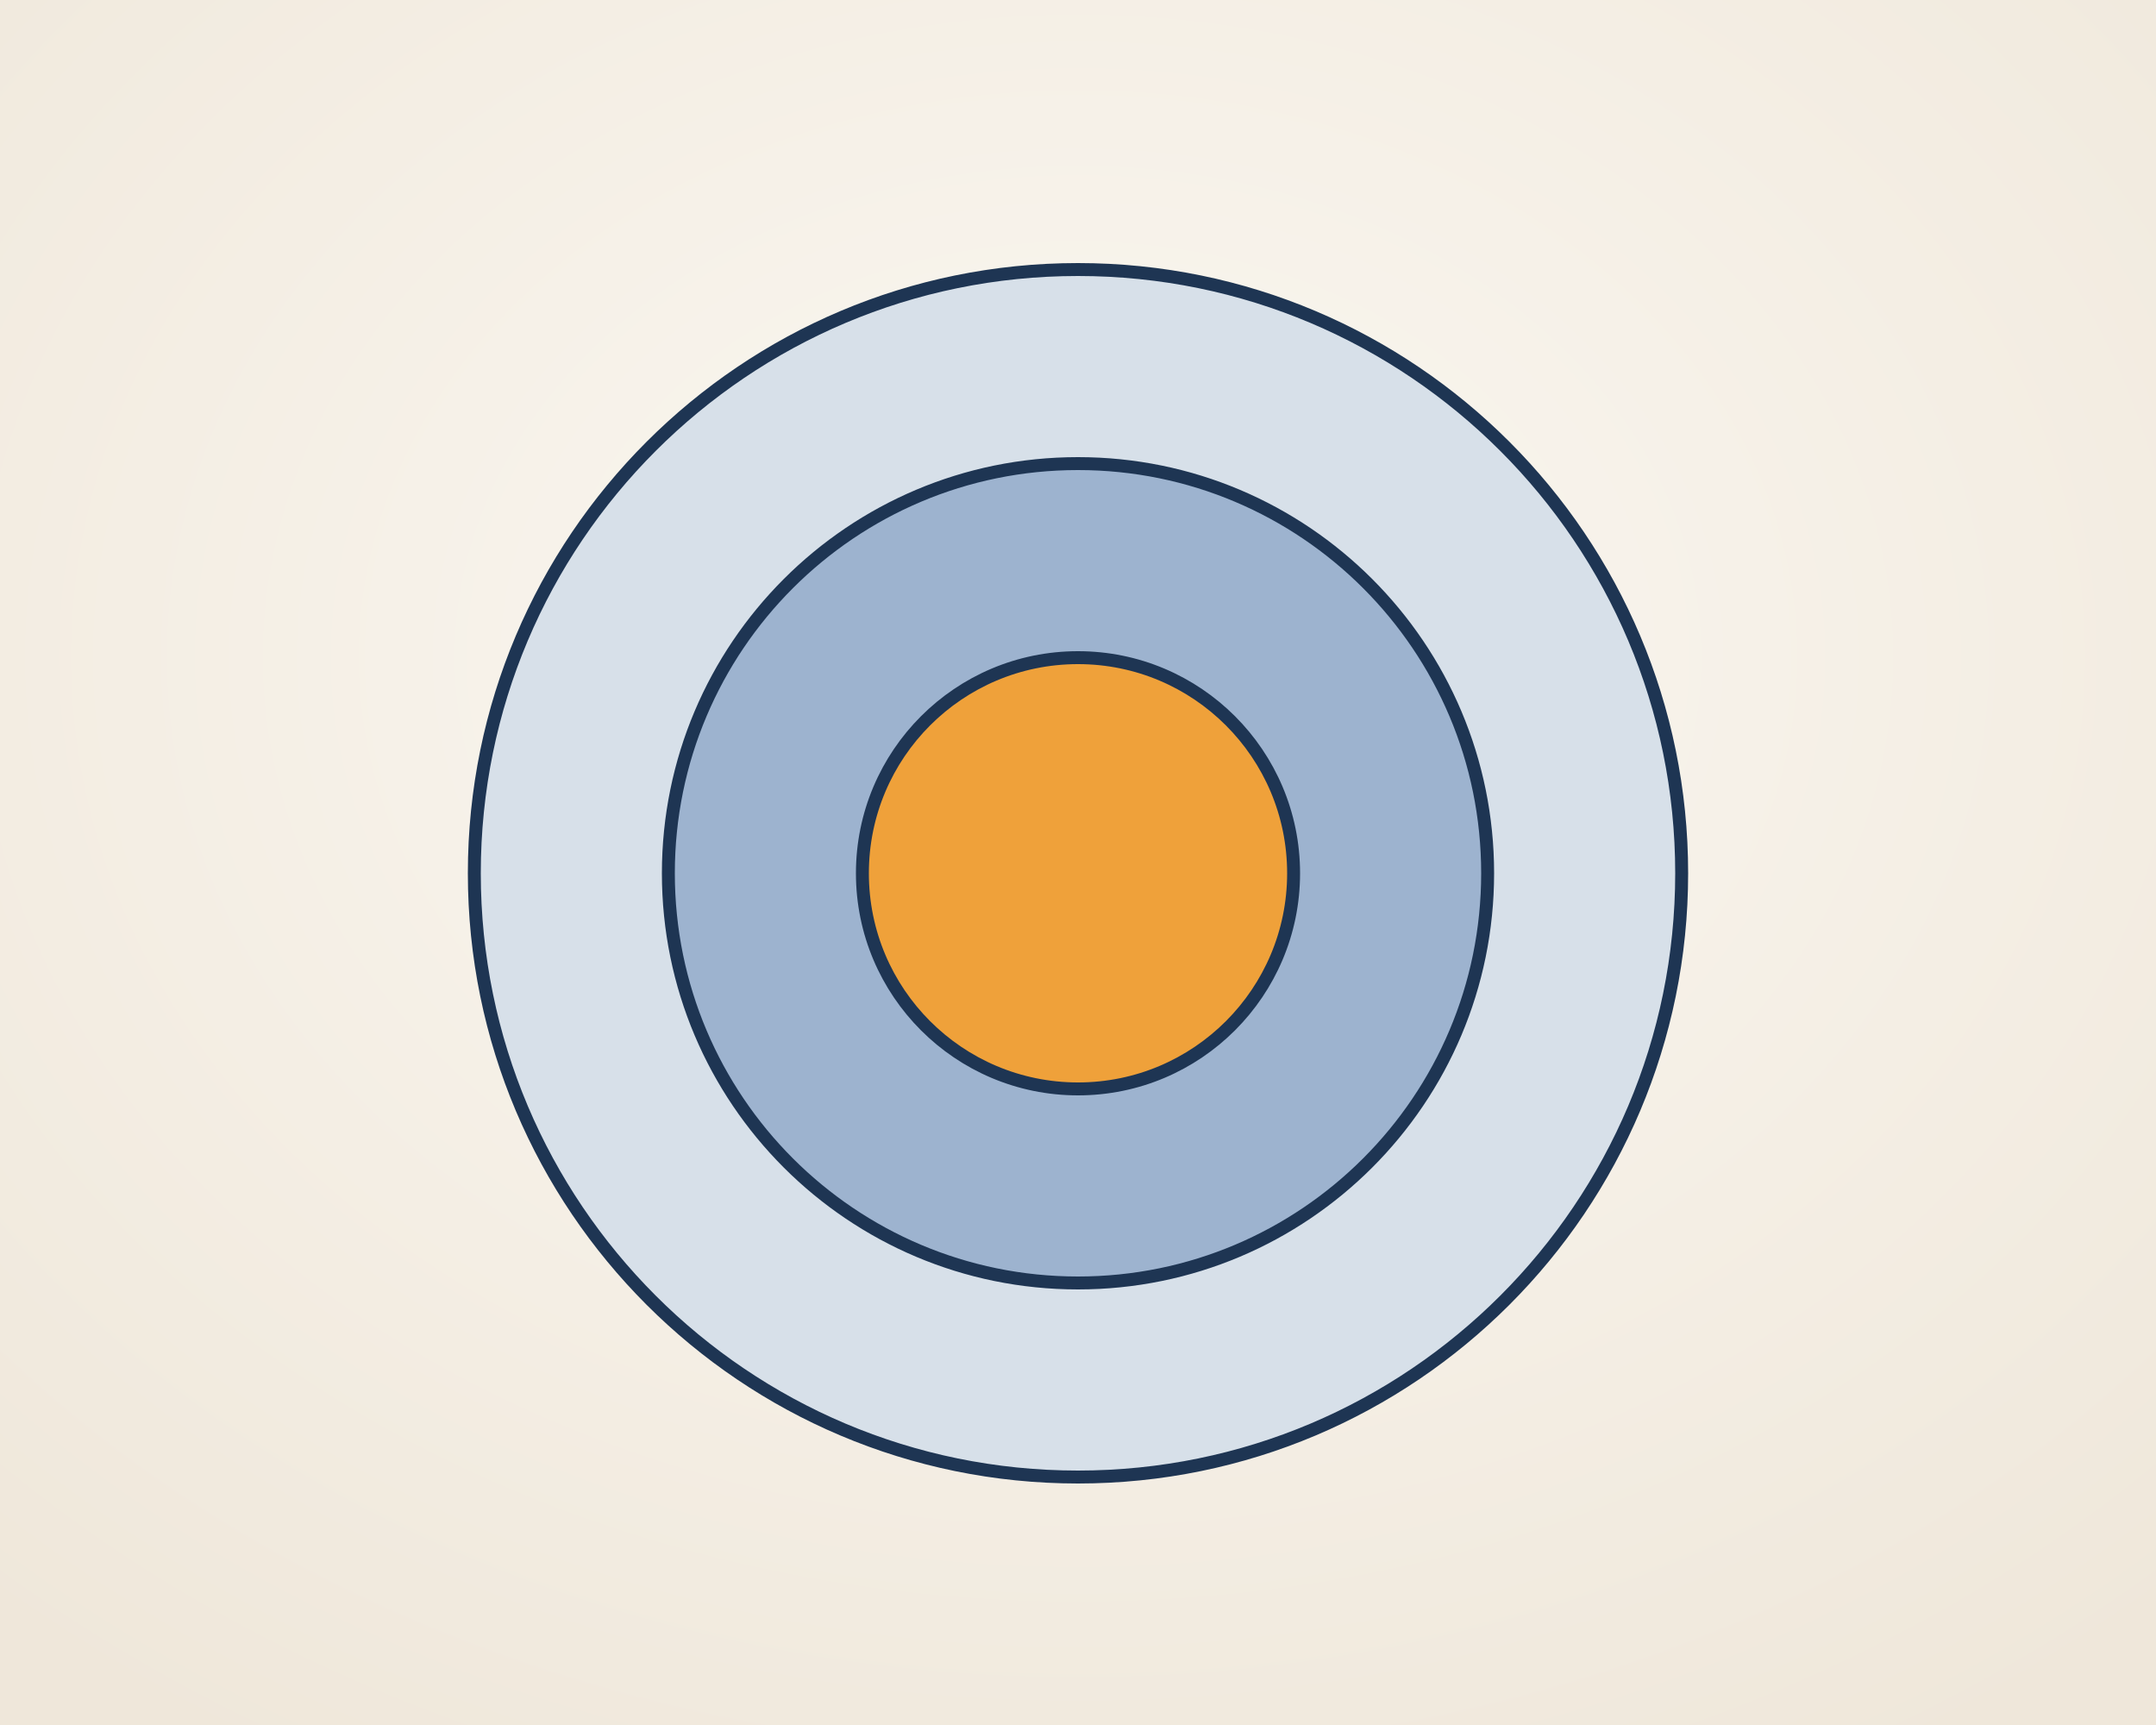
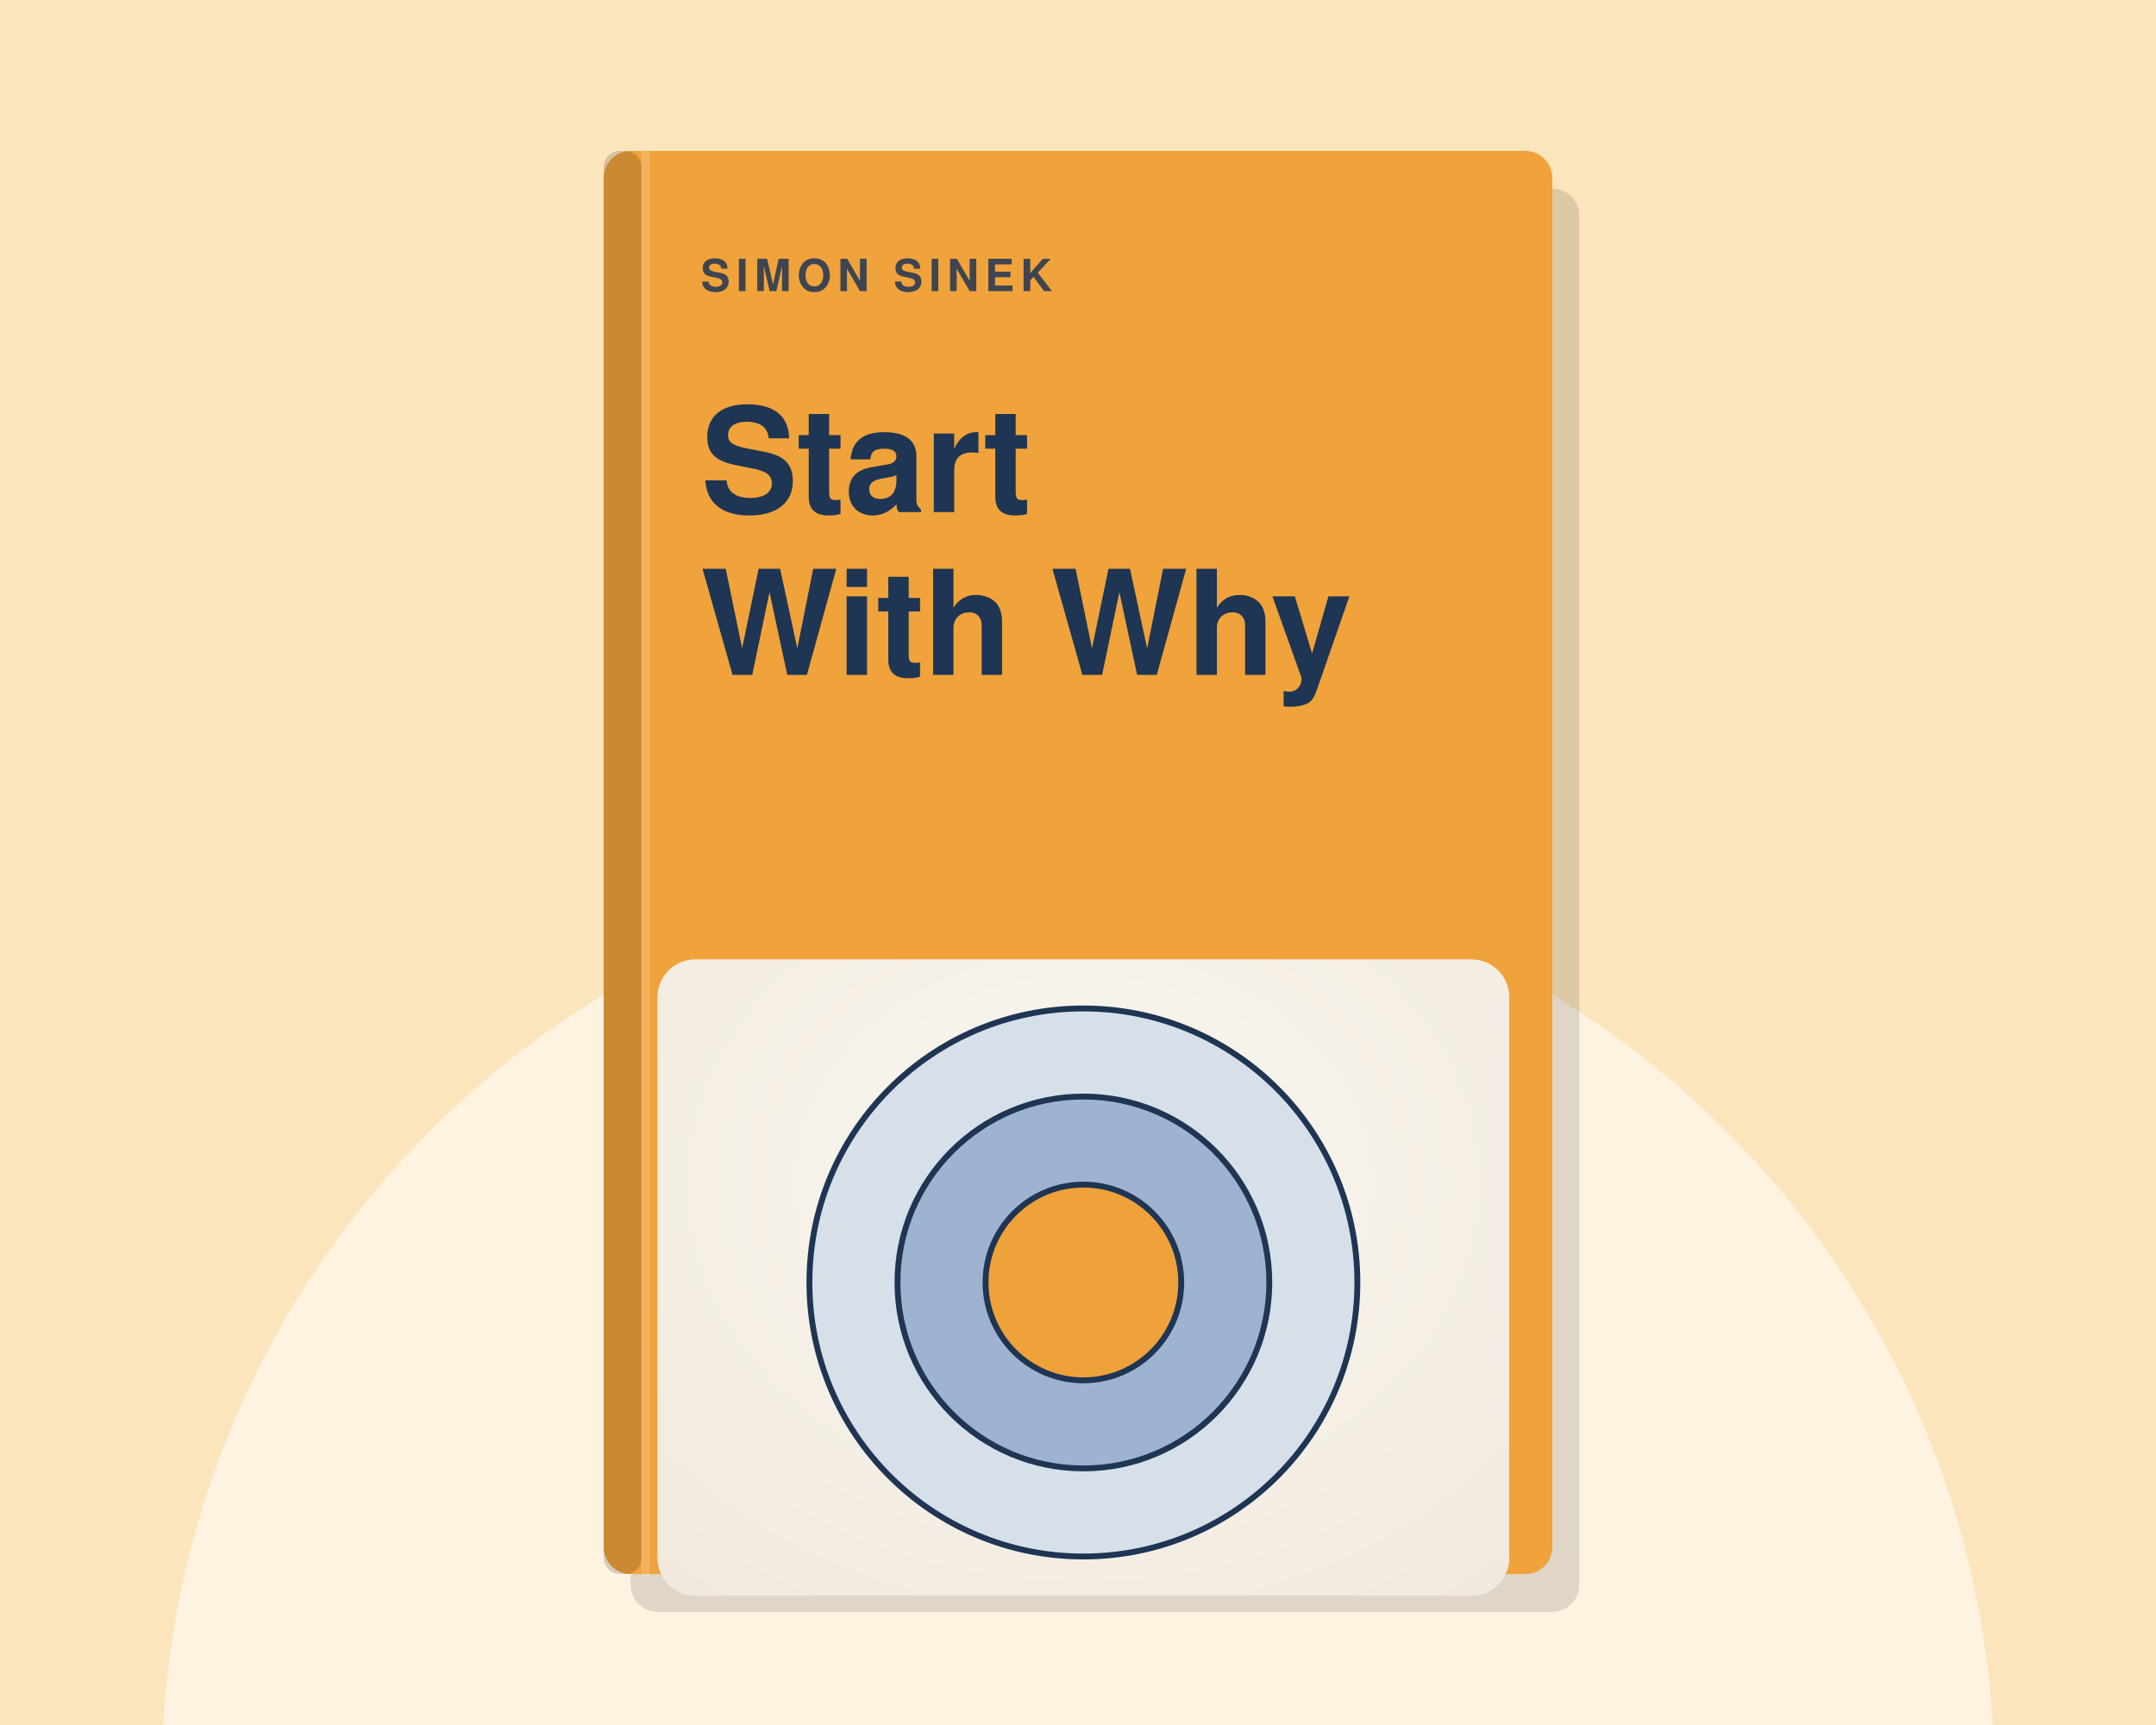
<svg xmlns="http://www.w3.org/2000/svg" viewBox="0 0 400 320">
  <defs>
    <radialGradient id="g" cx="50%" cy="38%" r="75%">
      <stop offset="0" stop-color="#FBF8F2" />
      <stop offset="1" stop-color="#EFE7DA" />
    </radialGradient>
  </defs>
-   <rect width="400" height="320" fill="url(#g)" />
-   <circle cx="200" cy="162" r="112" fill="#D7E0E9" />
-   <circle cx="200" cy="162" r="76" fill="#9DB3CF" />
-   <circle cx="200" cy="162" r="40" fill="#EFA13A" />
-   <circle cx="200" cy="162" r="112" fill="none" stroke="#1E3553" stroke-width="2.4" />
-   <circle cx="200" cy="162" r="76" fill="none" stroke="#1E3553" stroke-width="2.4" />
-   <circle cx="200" cy="162" r="40" fill="none" stroke="#1E3553" stroke-width="2.4" />
+   <rect width="400" height="320" fill="#FCE4BC" />
+   <circle cx="200" cy="330" r="170" fill="#FFFFFF" opacity=".55" />
+   <rect x="117" y="35" width="176" height="264" rx="5" fill="#000" opacity=".12" />
+   <rect x="112" y="28" width="176" height="264" rx="5" fill="#F0A23B" />
+   <rect x="112" y="28" width="7" height="264" rx="3" fill="#000" opacity=".16" />
+   <rect x="119" y="28" width="1.5" height="264" rx="0" fill="#FFF" opacity=".18" />
+   <text x="130" y="95.0" font-family="'Helvetica Neue', Helvetica, Arial, sans-serif" font-weight="800" font-size="27" fill="#1E3553" letter-spacing="-.2">Start</text>
+   <text x="130" y="125.2" font-family="'Helvetica Neue', Helvetica, Arial, sans-serif" font-weight="800" font-size="27" fill="#1E3553" letter-spacing="-.2">With Why</text>
+   <text x="130" y="54" font-family="'Helvetica Neue', Helvetica, Arial, sans-serif" font-weight="700" font-size="8.2" letter-spacing="1.1" fill="#1E3553" opacity=".85">SIMON SINEK</text>
+   <clipPath id="pc">
+     <rect x="122" y="178" width="158" height="118" rx="7" />
+   </clipPath>
+   <g clip-path="url(#pc)">
+     <rect x="122" y="178" width="158" height="118" fill="#F6F1E8" />
+     <svg x="122" y="178" width="158" height="118" viewBox="20 30 360 260" preserveAspectRatio="xMidYMid slice">
+       <rect width="400" height="320" fill="url(#g)" />
+       <circle cx="200" cy="162" r="112" fill="#D7E0E9" />
+       <circle cx="200" cy="162" r="76" fill="#9DB3CF" />
+       <circle cx="200" cy="162" r="40" fill="#EFA13A" />
+       <circle cx="200" cy="162" r="112" fill="none" stroke="#1E3553" stroke-width="2.4" />
+       <circle cx="200" cy="162" r="76" fill="none" stroke="#1E3553" stroke-width="2.4" />
+       <circle cx="200" cy="162" r="40" fill="none" stroke="#1E3553" stroke-width="2.4" />
+     </svg>
+   </g>
+   <circle cx="273" cy="280" r="0" fill="none" />
</svg>
